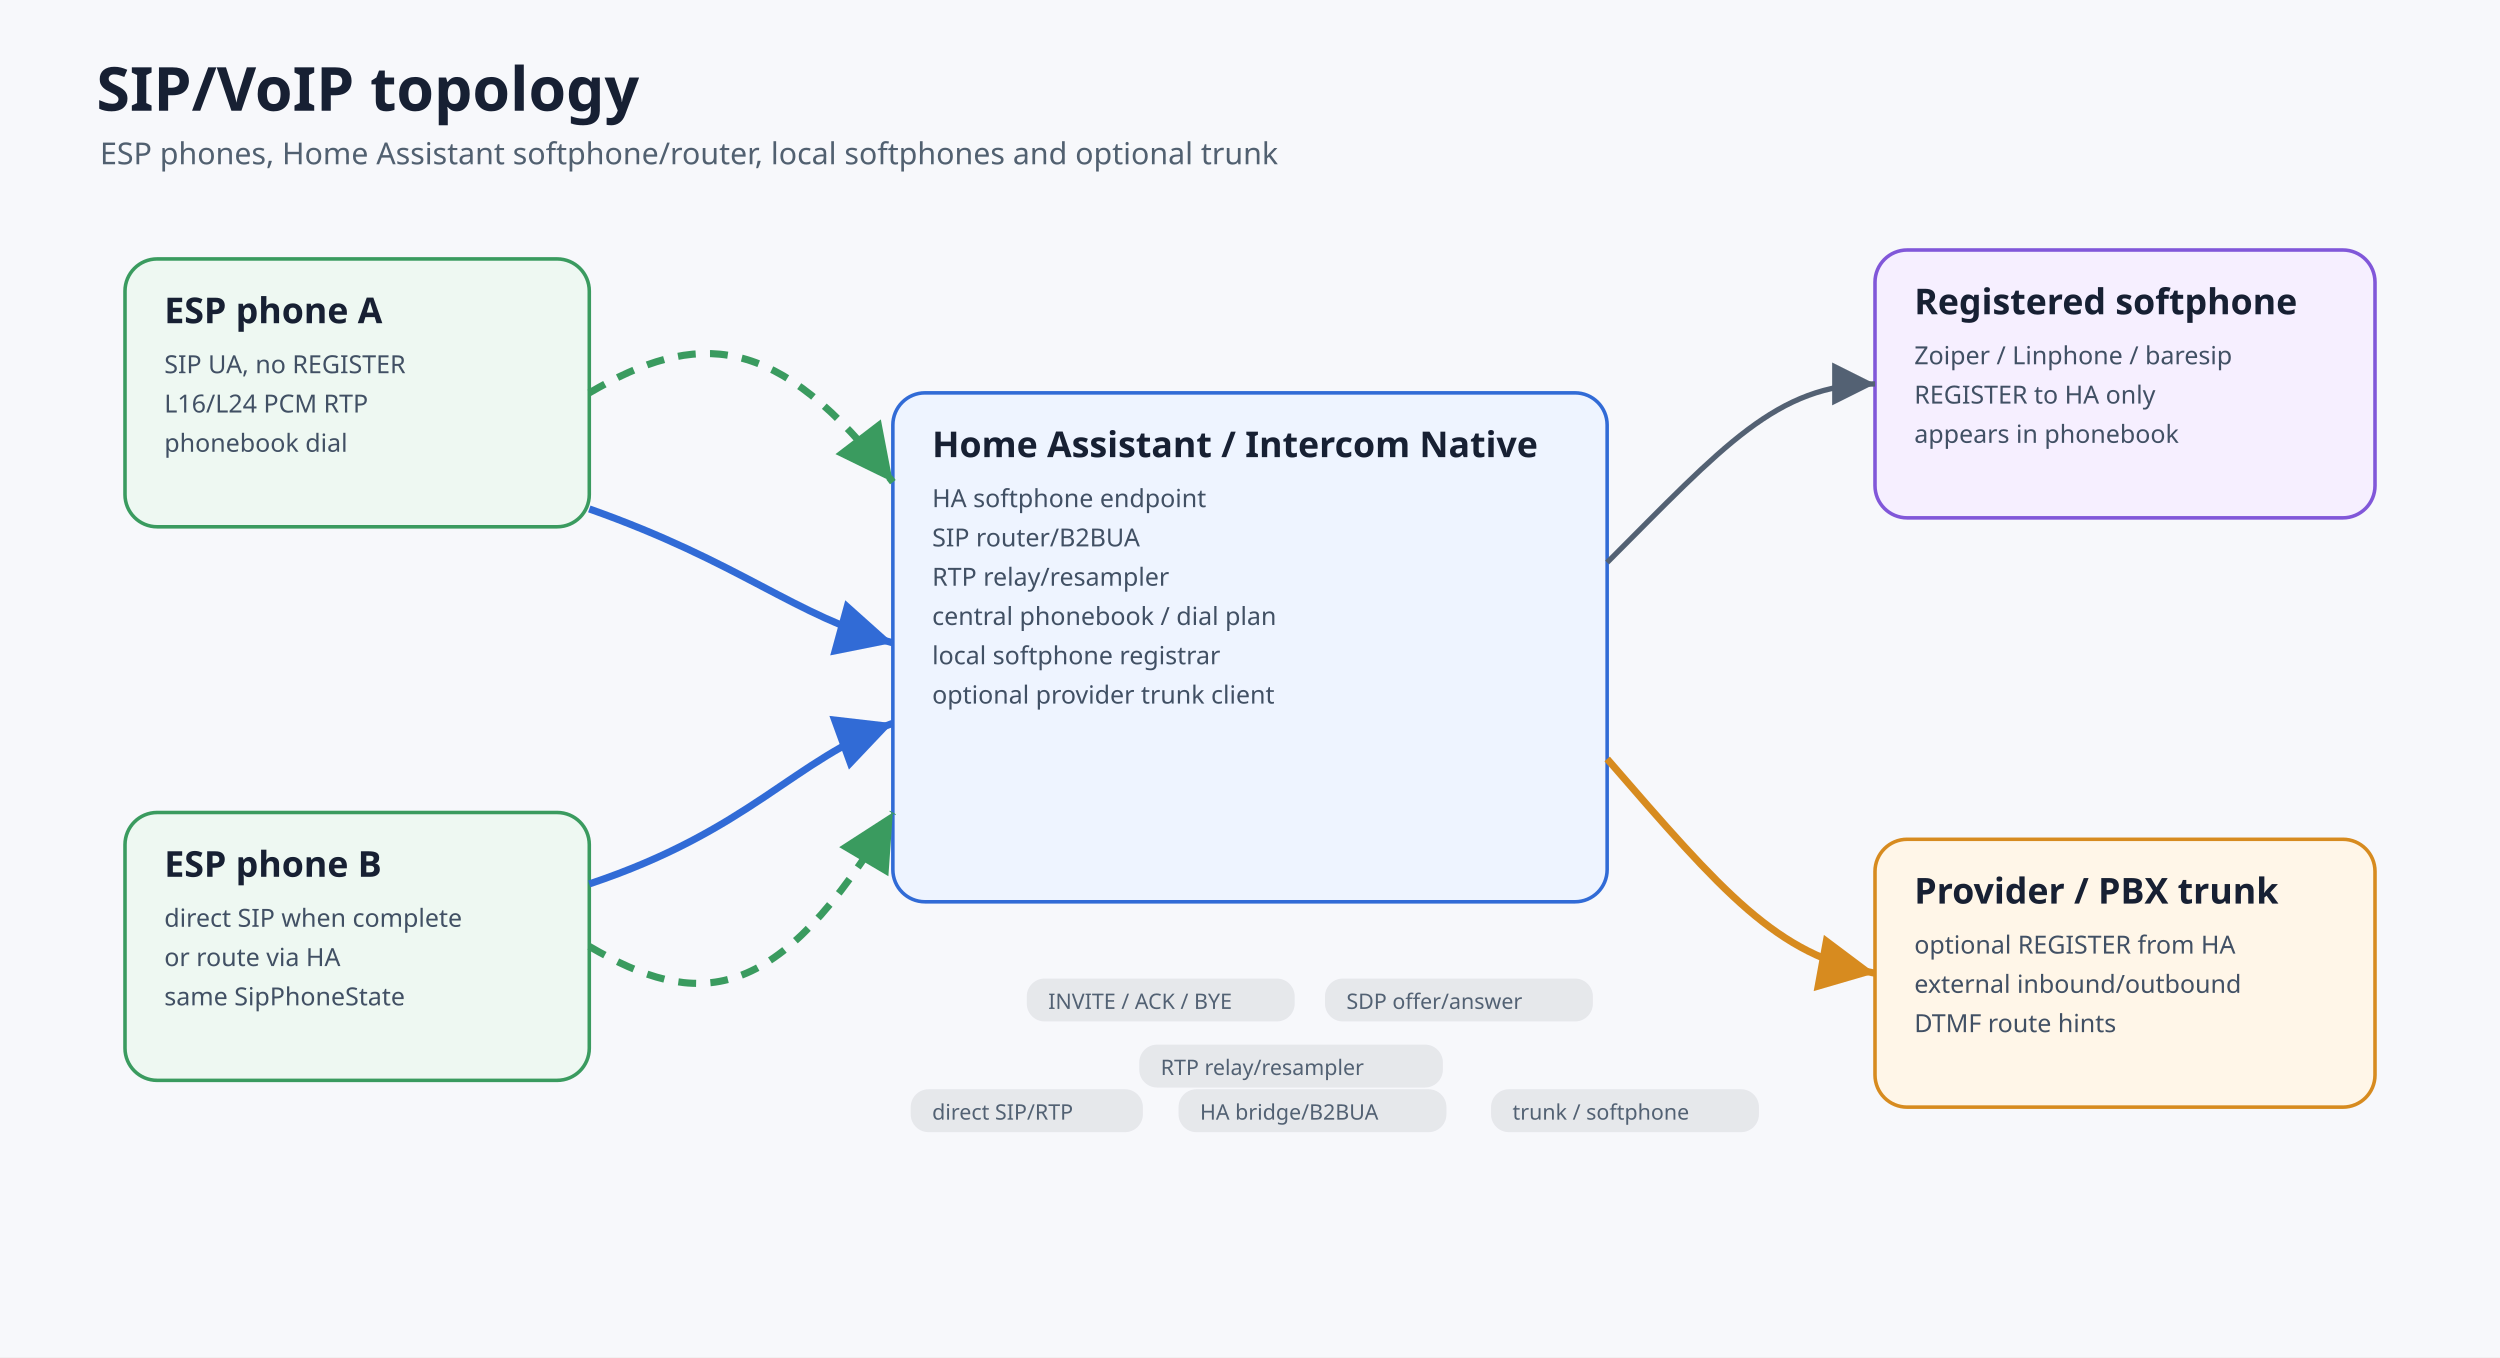
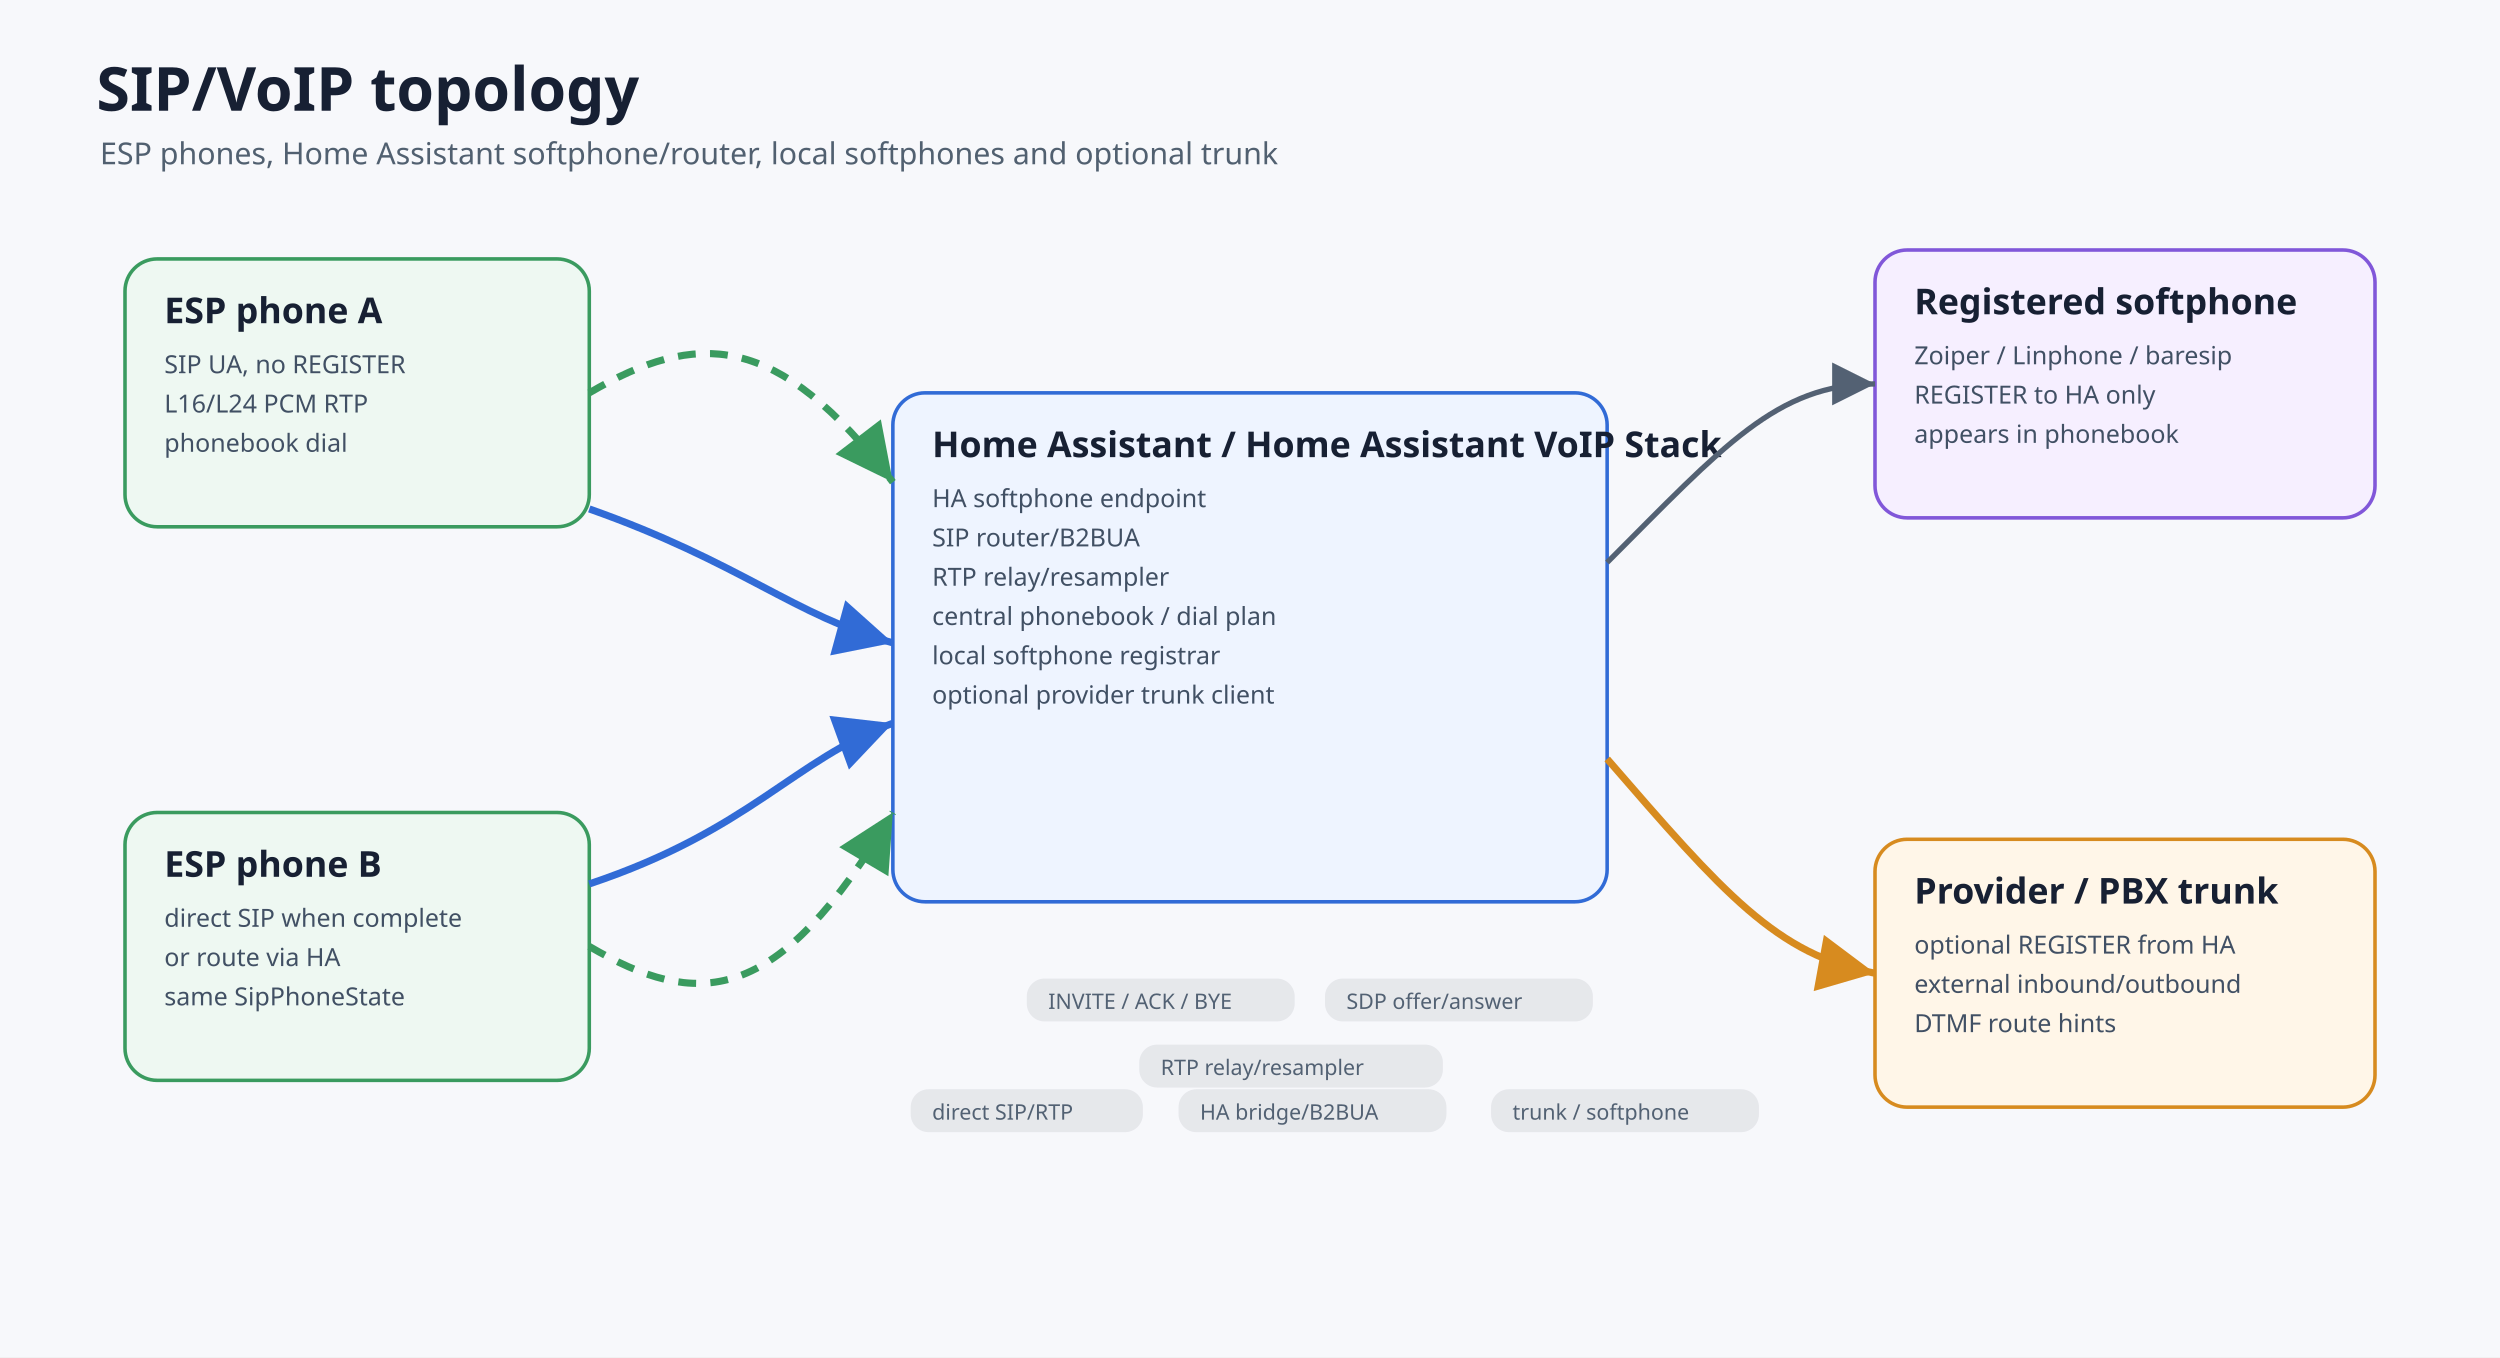
<svg xmlns="http://www.w3.org/2000/svg" width="1400" height="760" viewBox="0 0 1400 760">
  <defs>
    <marker id="arrow" markerWidth="12" markerHeight="12" refX="10" refY="6" orient="auto">
      <path d="M2,2 L10,6 L2,10 Z" fill="#536173" />
    </marker>
    <marker id="arrow-blue" markerWidth="12" markerHeight="12" refX="10" refY="6" orient="auto">
      <path d="M2,2 L10,6 L2,10 Z" fill="#316bd6" />
    </marker>
    <marker id="arrow-green" markerWidth="12" markerHeight="12" refX="10" refY="6" orient="auto">
      <path d="M2,2 L10,6 L2,10 Z" fill="#3a9b5f" />
    </marker>
    <marker id="arrow-orange" markerWidth="12" markerHeight="12" refX="10" refY="6" orient="auto">
      <path d="M2,2 L10,6 L2,10 Z" fill="#d78b1f" />
    </marker>
    <style>
  .bg { fill: #f7f8fb; }
  .title { font: 700 34px sans-serif; fill: #172033; }
  .subtitle { font: 400 17px sans-serif; fill: #516070; }
  .box { fill: white; stroke: #c8d0dd; stroke-width: 2; rx: 18; }
  .box-esp { fill: #eef8f2; stroke: #3a9b5f; }
  .box-ha { fill: #eef4ff; stroke: #316bd6; }
  .box-ext { fill: #fff6e8; stroke: #d78b1f; }
  .box-soft { fill: #f6efff; stroke: #8157d9; }
  .box-warn { fill: #fff0f0; stroke: #d94f4f; }
  .label { font: 700 20px sans-serif; fill: #172033; }
  .small { font: 400 14px sans-serif; fill: #415064; }
  .tiny { font: 400 12px sans-serif; fill: #526173; }
  .pill { fill: #172033; opacity: .08; rx: 10; }
  .line { stroke: #536173; stroke-width: 3; fill: none; marker-end: url(#arrow); }
  .line2 { stroke: #316bd6; stroke-width: 4; fill: none; marker-end: url(#arrow-blue); }
  .line-green { stroke: #3a9b5f; stroke-width: 4; fill: none; marker-end: url(#arrow-green); }
  .line-orange { stroke: #d78b1f; stroke-width: 4; fill: none; marker-end: url(#arrow-orange); }
  .dash { stroke-dasharray: 10 8; }
  .legend { font: 600 13px sans-serif; fill: #172033; }
</style>
  </defs>
  <rect class="bg" x="0" y="0" width="1400" height="760" />
  <text class="title" x="54" y="62">SIP/VoIP topology</text>
  <text class="subtitle" x="56" y="92">ESP phones, Home Assistant softphone/router, local softphones and optional trunk</text>
  <rect class="box box-esp" x="70" y="145" width="260" height="150" />
  <text class="label" x="92" y="181">ESP phone A</text>
  <text class="small" x="92" y="209">SIP UA, no REGISTER</text>
  <text class="small" x="92" y="231">L16/L24 PCM RTP</text>
  <text class="small" x="92" y="253">phonebook dial</text>
  <rect class="box box-esp" x="70" y="455" width="260" height="150" />
  <text class="label" x="92" y="491">ESP phone B</text>
  <text class="small" x="92" y="519">direct SIP when complete</text>
  <text class="small" x="92" y="541">or route via HA</text>
  <text class="small" x="92" y="563">same SipPhoneState</text>
  <rect class="box box-ha" x="500" y="220" width="400" height="285" />
-   <text class="label" x="522" y="256">Home Assistant / Intercom Native</text>
+   <text class="label" x="522" y="256">Home Assistant / Home Assistant VoIP Stack</text>
  <text class="small" x="522" y="284">HA softphone endpoint</text>
  <text class="small" x="522" y="306">SIP router/B2BUA</text>
  <text class="small" x="522" y="328">RTP relay/resampler</text>
  <text class="small" x="522" y="350">central phonebook / dial plan</text>
  <text class="small" x="522" y="372">local softphone registrar</text>
  <text class="small" x="522" y="394">optional provider trunk client</text>
  <rect class="box box-soft" x="1050" y="140" width="280" height="150" />
  <text class="label" x="1072" y="176">Registered softphone</text>
  <text class="small" x="1072" y="204">Zoiper / Linphone / baresip</text>
  <text class="small" x="1072" y="226">REGISTER to HA only</text>
  <text class="small" x="1072" y="248">appears in phonebook</text>
  <rect class="box box-ext" x="1050" y="470" width="280" height="150" />
  <text class="label" x="1072" y="506">Provider / PBX trunk</text>
  <text class="small" x="1072" y="534">optional REGISTER from HA</text>
  <text class="small" x="1072" y="556">external inbound/outbound</text>
  <text class="small" x="1072" y="578">DTMF route hints</text>
  <path class="line-green dash" d="M330 220 C390 185 435 185 500 270" />
  <path class="line-green dash" d="M330 530 C390 565 435 565 500 455" />
  <path class="line2" d="M330 285 C415 315 445 345 500 360" />
  <path class="line2" d="M330 495 C420 465 445 425 500 405" />
  <path class="line" d="M900 315 C965 250 995 215 1050 215" />
  <path class="line-orange" d="M900 425 C965 500 995 535 1050 545" />
  <rect class="pill" x="510" y="610" width="130" height="24" />
  <text class="tiny" x="522" y="627">direct SIP/RTP</text>
  <rect class="pill" x="660" y="610" width="150" height="24" />
  <text class="tiny" x="672" y="627">HA bridge/B2BUA</text>
  <rect class="pill" x="835" y="610" width="150" height="24" />
  <text class="tiny" x="847" y="627">trunk / softphone</text>
  <rect class="pill" x="575" y="548" width="150" height="24" />
  <text class="tiny" x="587" y="565">INVITE / ACK / BYE</text>
  <rect class="pill" x="742" y="548" width="150" height="24" />
  <text class="tiny" x="754" y="565">SDP offer/answer</text>
  <rect class="pill" x="638" y="585" width="170" height="24" />
  <text class="tiny" x="650" y="602">RTP relay/resampler</text>
</svg>
